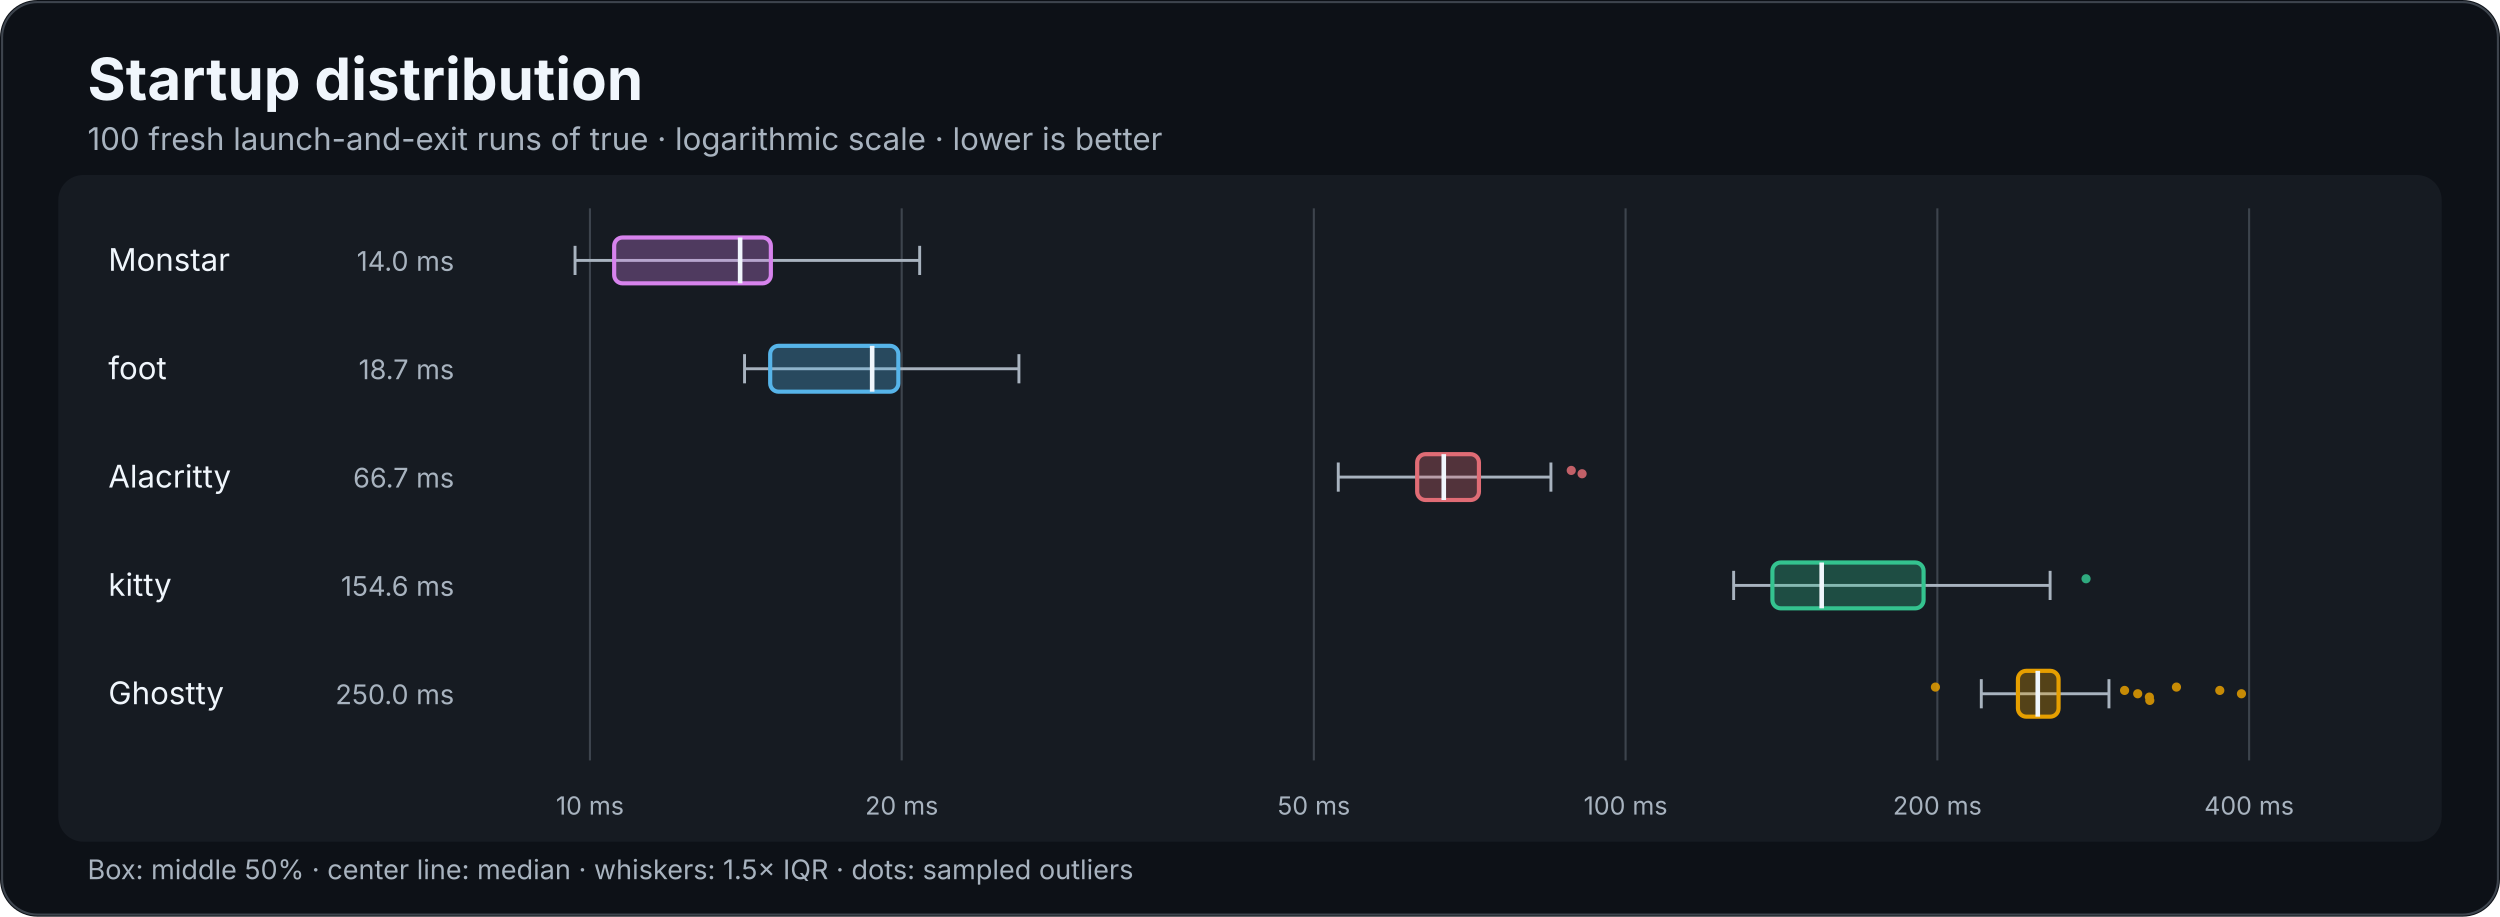
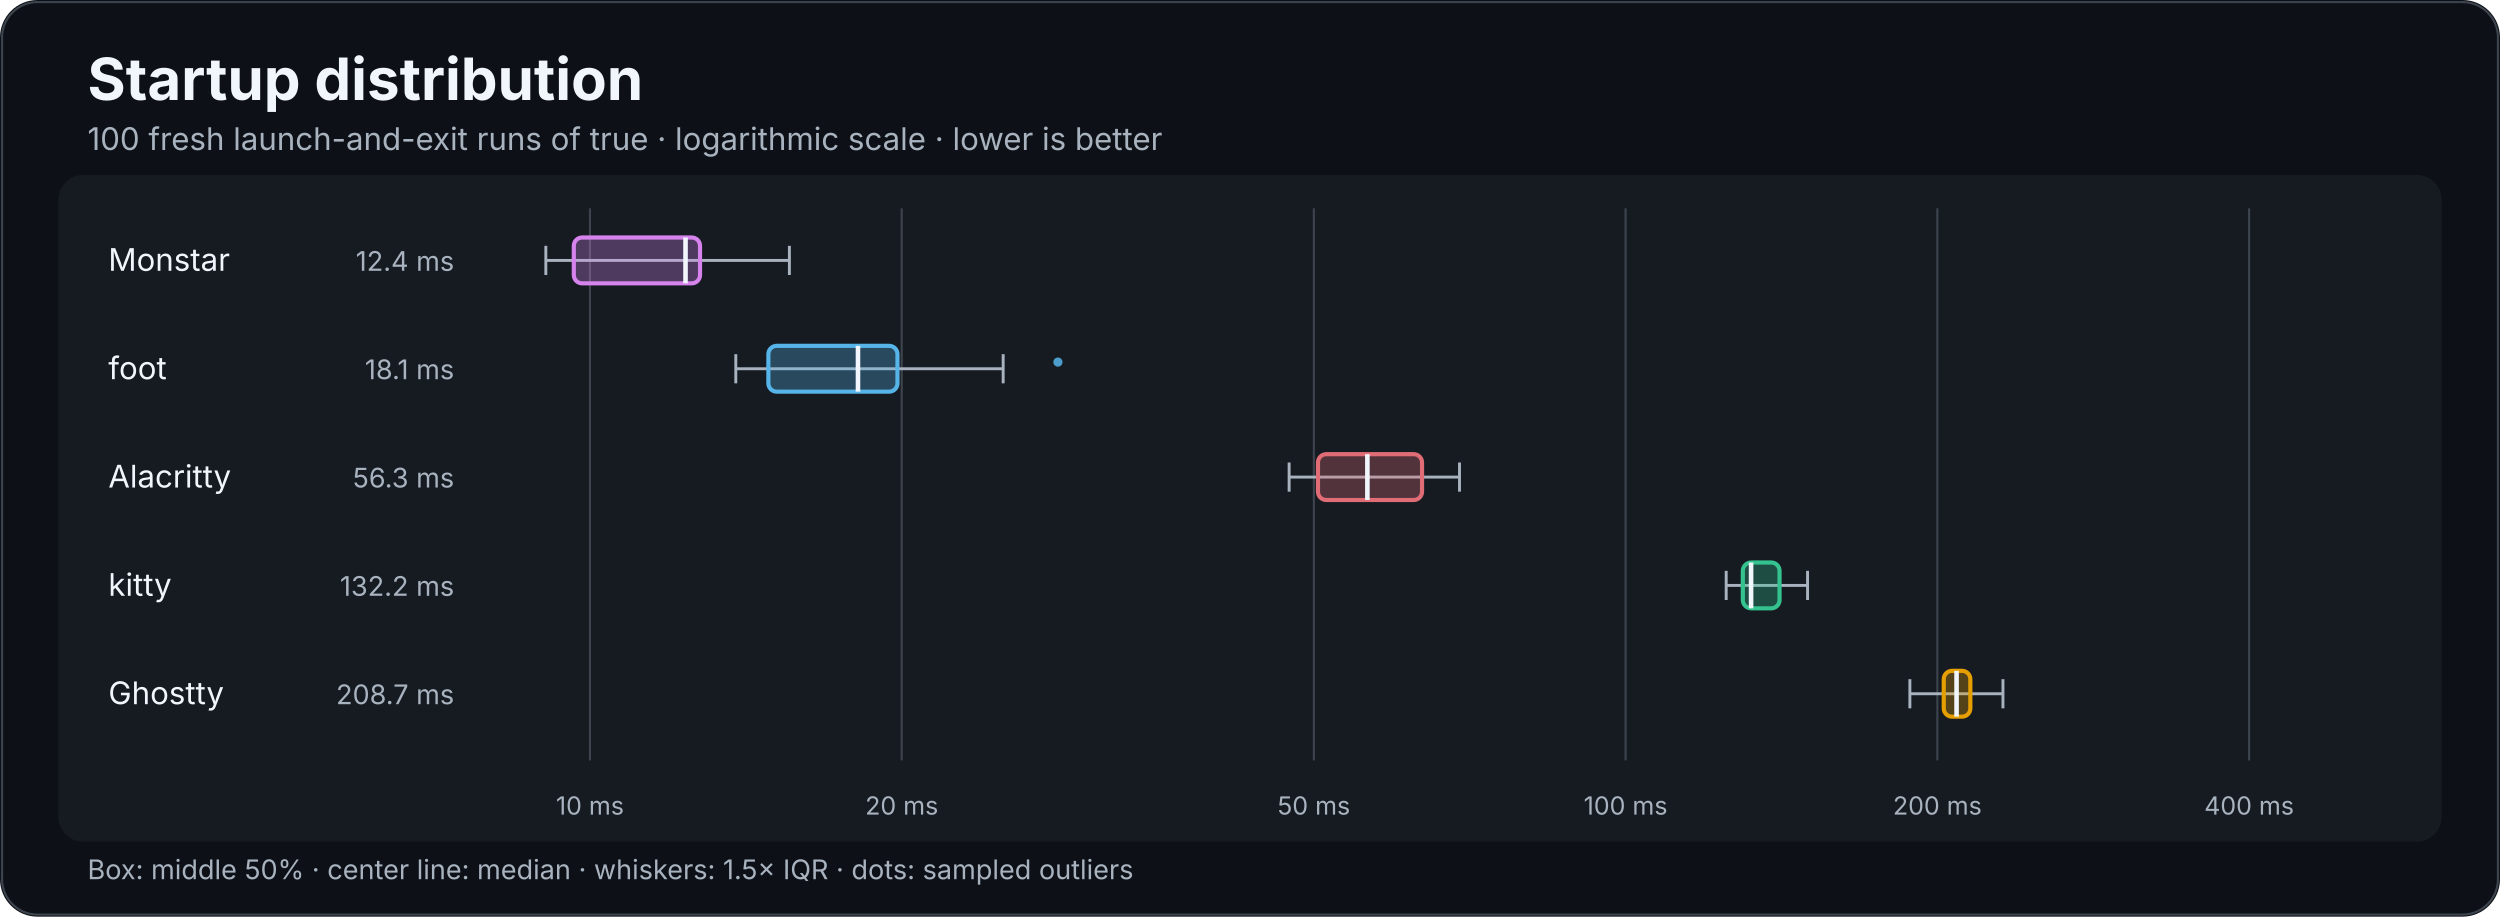
<svg xmlns="http://www.w3.org/2000/svg" width="1200" height="440" viewBox="0 0 1200 440" role="img">
  <style>
    .title { fill: #f0f6fc; font: 700 28px -apple-system, BlinkMacSystemFont, 'Segoe UI', sans-serif; }
    .subtitle { fill: #a8b3bf; font: 15px -apple-system, BlinkMacSystemFont, 'Segoe UI', sans-serif; }
    .label { fill: #f0f6fc; font: 15px -apple-system, BlinkMacSystemFont, 'Segoe UI', sans-serif; }
    .small { fill: #a8b3bf; font: 13px -apple-system, BlinkMacSystemFont, 'Segoe UI', sans-serif; }
    .axis { fill: #a8b3bf; font: 12px -apple-system, BlinkMacSystemFont, 'Segoe UI', sans-serif; }
    .grid { stroke: #3d444d; stroke-width: 1; }
    .whisker { stroke: #a8b3bf; stroke-width: 1.4; }
    .median { stroke: #f0f6fc; stroke-width: 2.2; }
    .line { stroke: #3d444d; stroke-width: 1; }
    </style>
  <rect width="1200" height="440" rx="18" fill="#0d1117" />
  <rect x="1" y="1" width="1198" height="438" rx="17" fill="none" stroke="#3d444d" />
  <rect x="28" y="84" width="1144" height="320" rx="12" fill="#161b22" />
  <text x="42" y="48" class="title" text-anchor="start">Startup distribution</text>
  <text x="42" y="72" class="subtitle" text-anchor="start">100 fresh launch-and-exit runs of true · logarithmic scale · lower is better</text>
  <line x1="283.17" y1="100" x2="283.17" y2="365" class="grid" />
  <text x="283.17" y="391" class="axis" text-anchor="middle">10 ms</text>
  <line x1="432.82" y1="100" x2="432.82" y2="365" class="grid" />
  <text x="432.82" y="391" class="axis" text-anchor="middle">20 ms</text>
  <line x1="630.64" y1="100" x2="630.64" y2="365" class="grid" />
  <text x="630.64" y="391" class="axis" text-anchor="middle">50 ms</text>
  <line x1="780.28" y1="100" x2="780.28" y2="365" class="grid" />
  <text x="780.28" y="391" class="axis" text-anchor="middle">100 ms</text>
  <line x1="929.93" y1="100" x2="929.93" y2="365" class="grid" />
  <text x="929.93" y="391" class="axis" text-anchor="middle">200 ms</text>
  <line x1="1079.57" y1="100" x2="1079.57" y2="365" class="grid" />
  <text x="1079.57" y="391" class="axis" text-anchor="middle">400 ms</text>
  <text x="52" y="130" class="label" text-anchor="start">Monstar</text>
-   <text x="218" y="130" class="small" text-anchor="end">14.0 ms</text>
-   <line x1="276.02" y1="125" x2="441.44" y2="125" class="whisker" />
-   <line x1="276.02" y1="118" x2="276.02" y2="132" class="whisker" />
-   <line x1="441.44" y1="118" x2="441.44" y2="132" class="whisker" />
-   <rect x="294.8" y="114" width="75.21" height="22" rx="4" fill="#d783ed" fill-opacity="0.3" stroke="#d783ed" stroke-width="2" />
-   <line x1="355.26" y1="114" x2="355.26" y2="136" class="median" />
+   <text x="218" y="130" class="small" text-anchor="end">12.4 ms</text>
+   <line x1="262" y1="125" x2="378.91" y2="125" class="whisker" />
+   <line x1="262" y1="118" x2="262" y2="132" class="whisker" />
+   <line x1="378.91" y1="118" x2="378.91" y2="132" class="whisker" />
+   <rect x="275.43" y="114" width="60.58" height="22" rx="4" fill="#d783ed" fill-opacity="0.3" stroke="#d783ed" stroke-width="2" />
+   <line x1="329.05" y1="114" x2="329.05" y2="136" class="median" />
  <text x="52" y="182" class="label" text-anchor="start">foot</text>
-   <text x="218" y="182" class="small" text-anchor="end">18.7 ms</text>
-   <line x1="357.38" y1="177" x2="489.08" y2="177" class="whisker" />
-   <line x1="357.38" y1="170" x2="357.38" y2="184" class="whisker" />
-   <line x1="489.08" y1="170" x2="489.08" y2="184" class="whisker" />
-   <rect x="369.69" y="166" width="61.52" height="22" rx="4" fill="#56b4e9" fill-opacity="0.3" stroke="#56b4e9" stroke-width="2" />
-   <line x1="418.64" y1="166" x2="418.64" y2="188" class="median" />
+   <text x="218" y="182" class="small" text-anchor="end">18.1 ms</text>
+   <line x1="353.18" y1="177" x2="481.52" y2="177" class="whisker" />
+   <line x1="353.18" y1="170" x2="353.18" y2="184" class="whisker" />
+   <line x1="481.52" y1="170" x2="481.52" y2="184" class="whisker" />
+   <rect x="368.82" y="166" width="61.96" height="22" rx="4" fill="#56b4e9" fill-opacity="0.3" stroke="#56b4e9" stroke-width="2" />
+   <line x1="411.83" y1="166" x2="411.83" y2="188" class="median" />
+   <path d="M507.8 173.8h0" fill="none" stroke="#56b4e9" stroke-width="4.4" stroke-linecap="round" stroke-opacity="0.85" />
  <text x="52" y="234" class="label" text-anchor="start">Alacritty</text>
-   <text x="218" y="234" class="small" text-anchor="end">66.7 ms</text>
-   <line x1="642.37" y1="229" x2="744.44" y2="229" class="whisker" />
-   <line x1="642.37" y1="222" x2="642.37" y2="236" class="whisker" />
-   <line x1="744.44" y1="222" x2="744.44" y2="236" class="whisker" />
-   <rect x="680.24" y="218" width="29.65" height="22" rx="4" fill="#e06c75" fill-opacity="0.3" stroke="#e06c75" stroke-width="2" />
-   <line x1="693.01" y1="218" x2="693.01" y2="240" class="median" />
-   <path d="M754.2 225.8h0M759.4 227.4h0" fill="none" stroke="#e06c75" stroke-width="4.4" stroke-linecap="round" stroke-opacity="0.85" />
+   <text x="218" y="234" class="small" text-anchor="end">56.3 ms</text>
+   <line x1="618.78" y1="229" x2="700.56" y2="229" class="whisker" />
+   <line x1="618.78" y1="222" x2="618.78" y2="236" class="whisker" />
+   <line x1="700.56" y1="222" x2="700.56" y2="236" class="whisker" />
+   <rect x="632.63" y="218" width="49.95" height="22" rx="4" fill="#e06c75" fill-opacity="0.3" stroke="#e06c75" stroke-width="2" />
+   <line x1="656.34" y1="218" x2="656.34" y2="240" class="median" />
  <text x="52" y="286" class="label" text-anchor="start">kitty</text>
-   <text x="218" y="286" class="small" text-anchor="end">154.6 ms</text>
-   <line x1="832.15" y1="281" x2="984.05" y2="281" class="whisker" />
-   <line x1="832.15" y1="274" x2="832.15" y2="288" class="whisker" />
-   <line x1="984.05" y1="274" x2="984.05" y2="288" class="whisker" />
-   <rect x="850.75" y="270" width="72.57" height="22" rx="4" fill="#34c38f" fill-opacity="0.3" stroke="#34c38f" stroke-width="2" />
-   <line x1="874.41" y1="270" x2="874.41" y2="292" class="median" />
-   <path d="M1001.3 277.8h0" fill="none" stroke="#34c38f" stroke-width="4.4" stroke-linecap="round" stroke-opacity="0.85" />
+   <text x="218" y="286" class="small" text-anchor="end">132.2 ms</text>
+   <line x1="828.57" y1="281" x2="867.63" y2="281" class="whisker" />
+   <line x1="828.57" y1="274" x2="828.57" y2="288" class="whisker" />
+   <line x1="867.63" y1="274" x2="867.63" y2="288" class="whisker" />
+   <rect x="836.56" y="270" width="17.62" height="22" rx="4" fill="#34c38f" fill-opacity="0.3" stroke="#34c38f" stroke-width="2" />
+   <line x1="840.52" y1="270" x2="840.52" y2="292" class="median" />
  <text x="52" y="338" class="label" text-anchor="start">Ghostty</text>
-   <text x="218" y="338" class="small" text-anchor="end">250.0 ms</text>
-   <line x1="951.02" y1="333" x2="1012.3" y2="333" class="whisker" />
-   <line x1="951.02" y1="326" x2="951.02" y2="340" class="whisker" />
-   <line x1="1012.3" y1="326" x2="1012.3" y2="340" class="whisker" />
-   <rect x="968.61" y="322" width="19.5" height="22" rx="4" fill="#e69f00" fill-opacity="0.3" stroke="#e69f00" stroke-width="2" />
-   <line x1="978.13" y1="322" x2="978.13" y2="344" class="median" />
-   <path d="M929.0 329.8h0M1019.8 331.4h0M1026.1 333.0h0M1031.7 334.6h0M1031.9 336.2h0M1044.7 329.8h0M1065.5 331.4h0M1075.9 333.0h0" fill="none" stroke="#e69f00" stroke-width="4.4" stroke-linecap="round" stroke-opacity="0.85" />
+   <text x="218" y="338" class="small" text-anchor="end">208.7 ms</text>
+   <line x1="916.74" y1="333" x2="961.42" y2="333" class="whisker" />
+   <line x1="916.74" y1="326" x2="916.74" y2="340" class="whisker" />
+   <line x1="961.42" y1="326" x2="961.42" y2="340" class="whisker" />
+   <rect x="933" y="322" width="12.76" height="22" rx="4" fill="#e69f00" fill-opacity="0.3" stroke="#e69f00" stroke-width="2" />
+   <line x1="939.15" y1="322" x2="939.15" y2="344" class="median" />
  <text x="42" y="422" class="small" text-anchor="start">Box: middle 50% · center line: median · whiskers: 1.5× IQR · dots: sampled outliers</text>
</svg>
